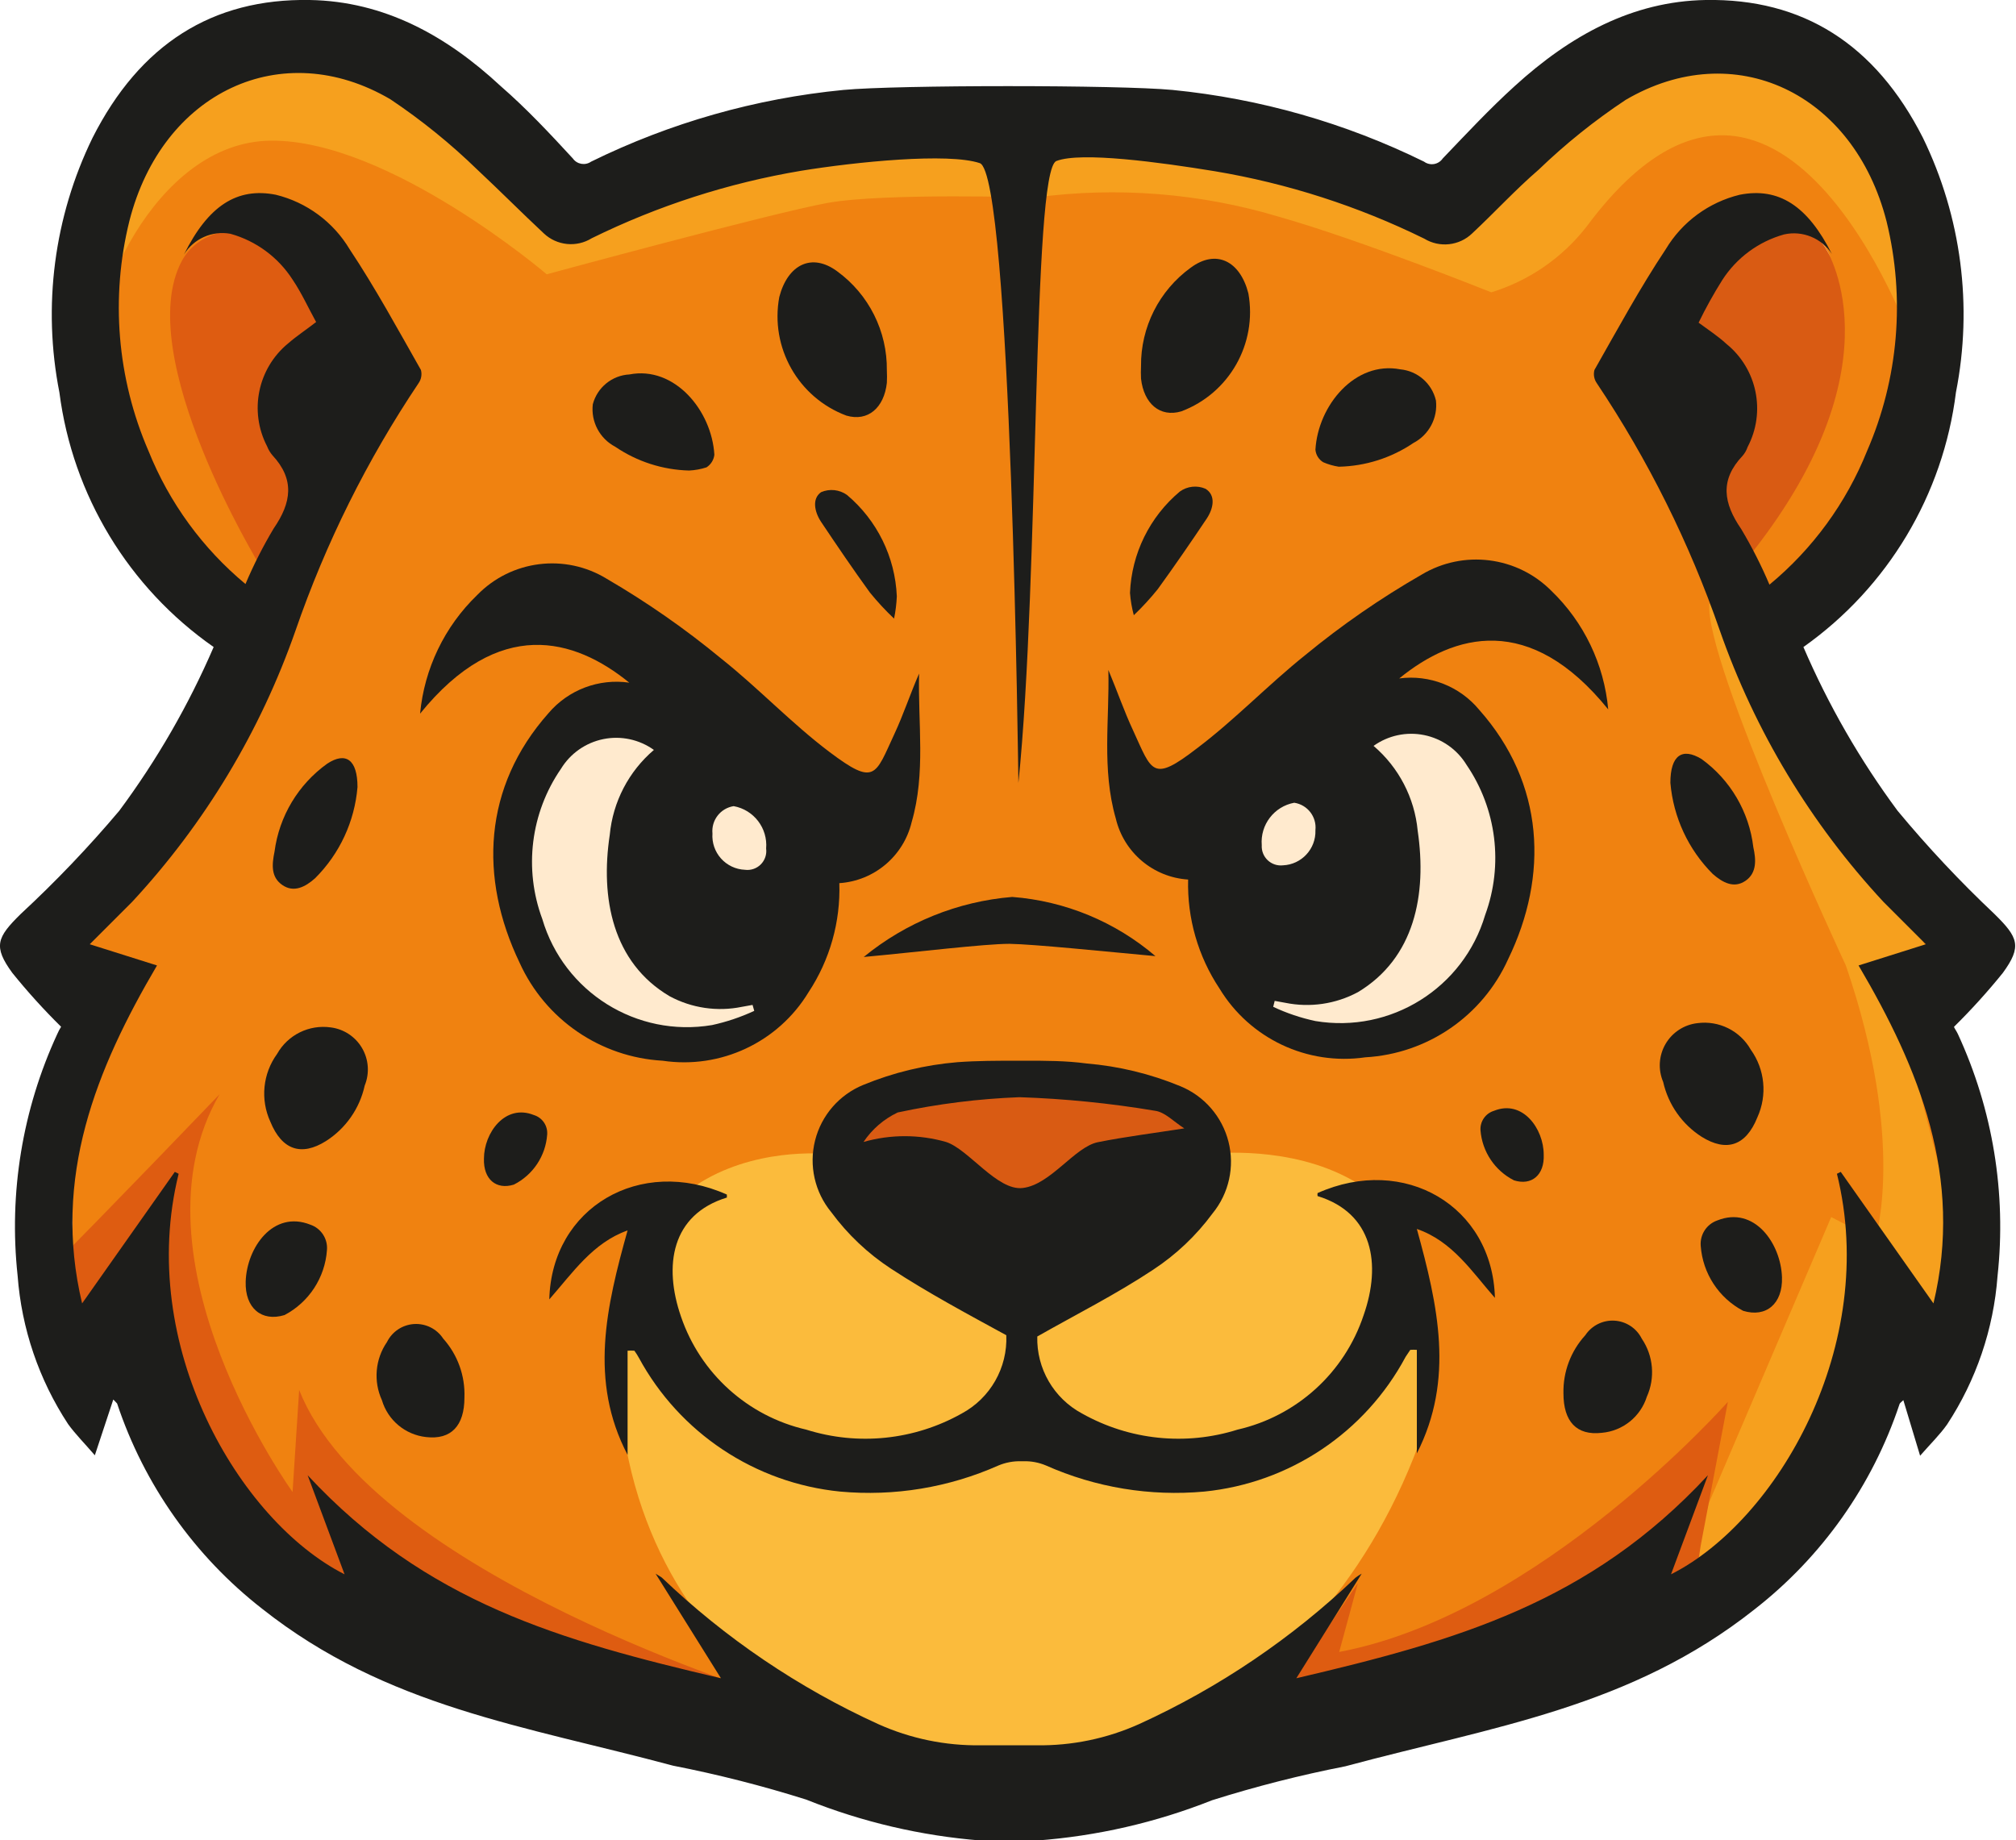
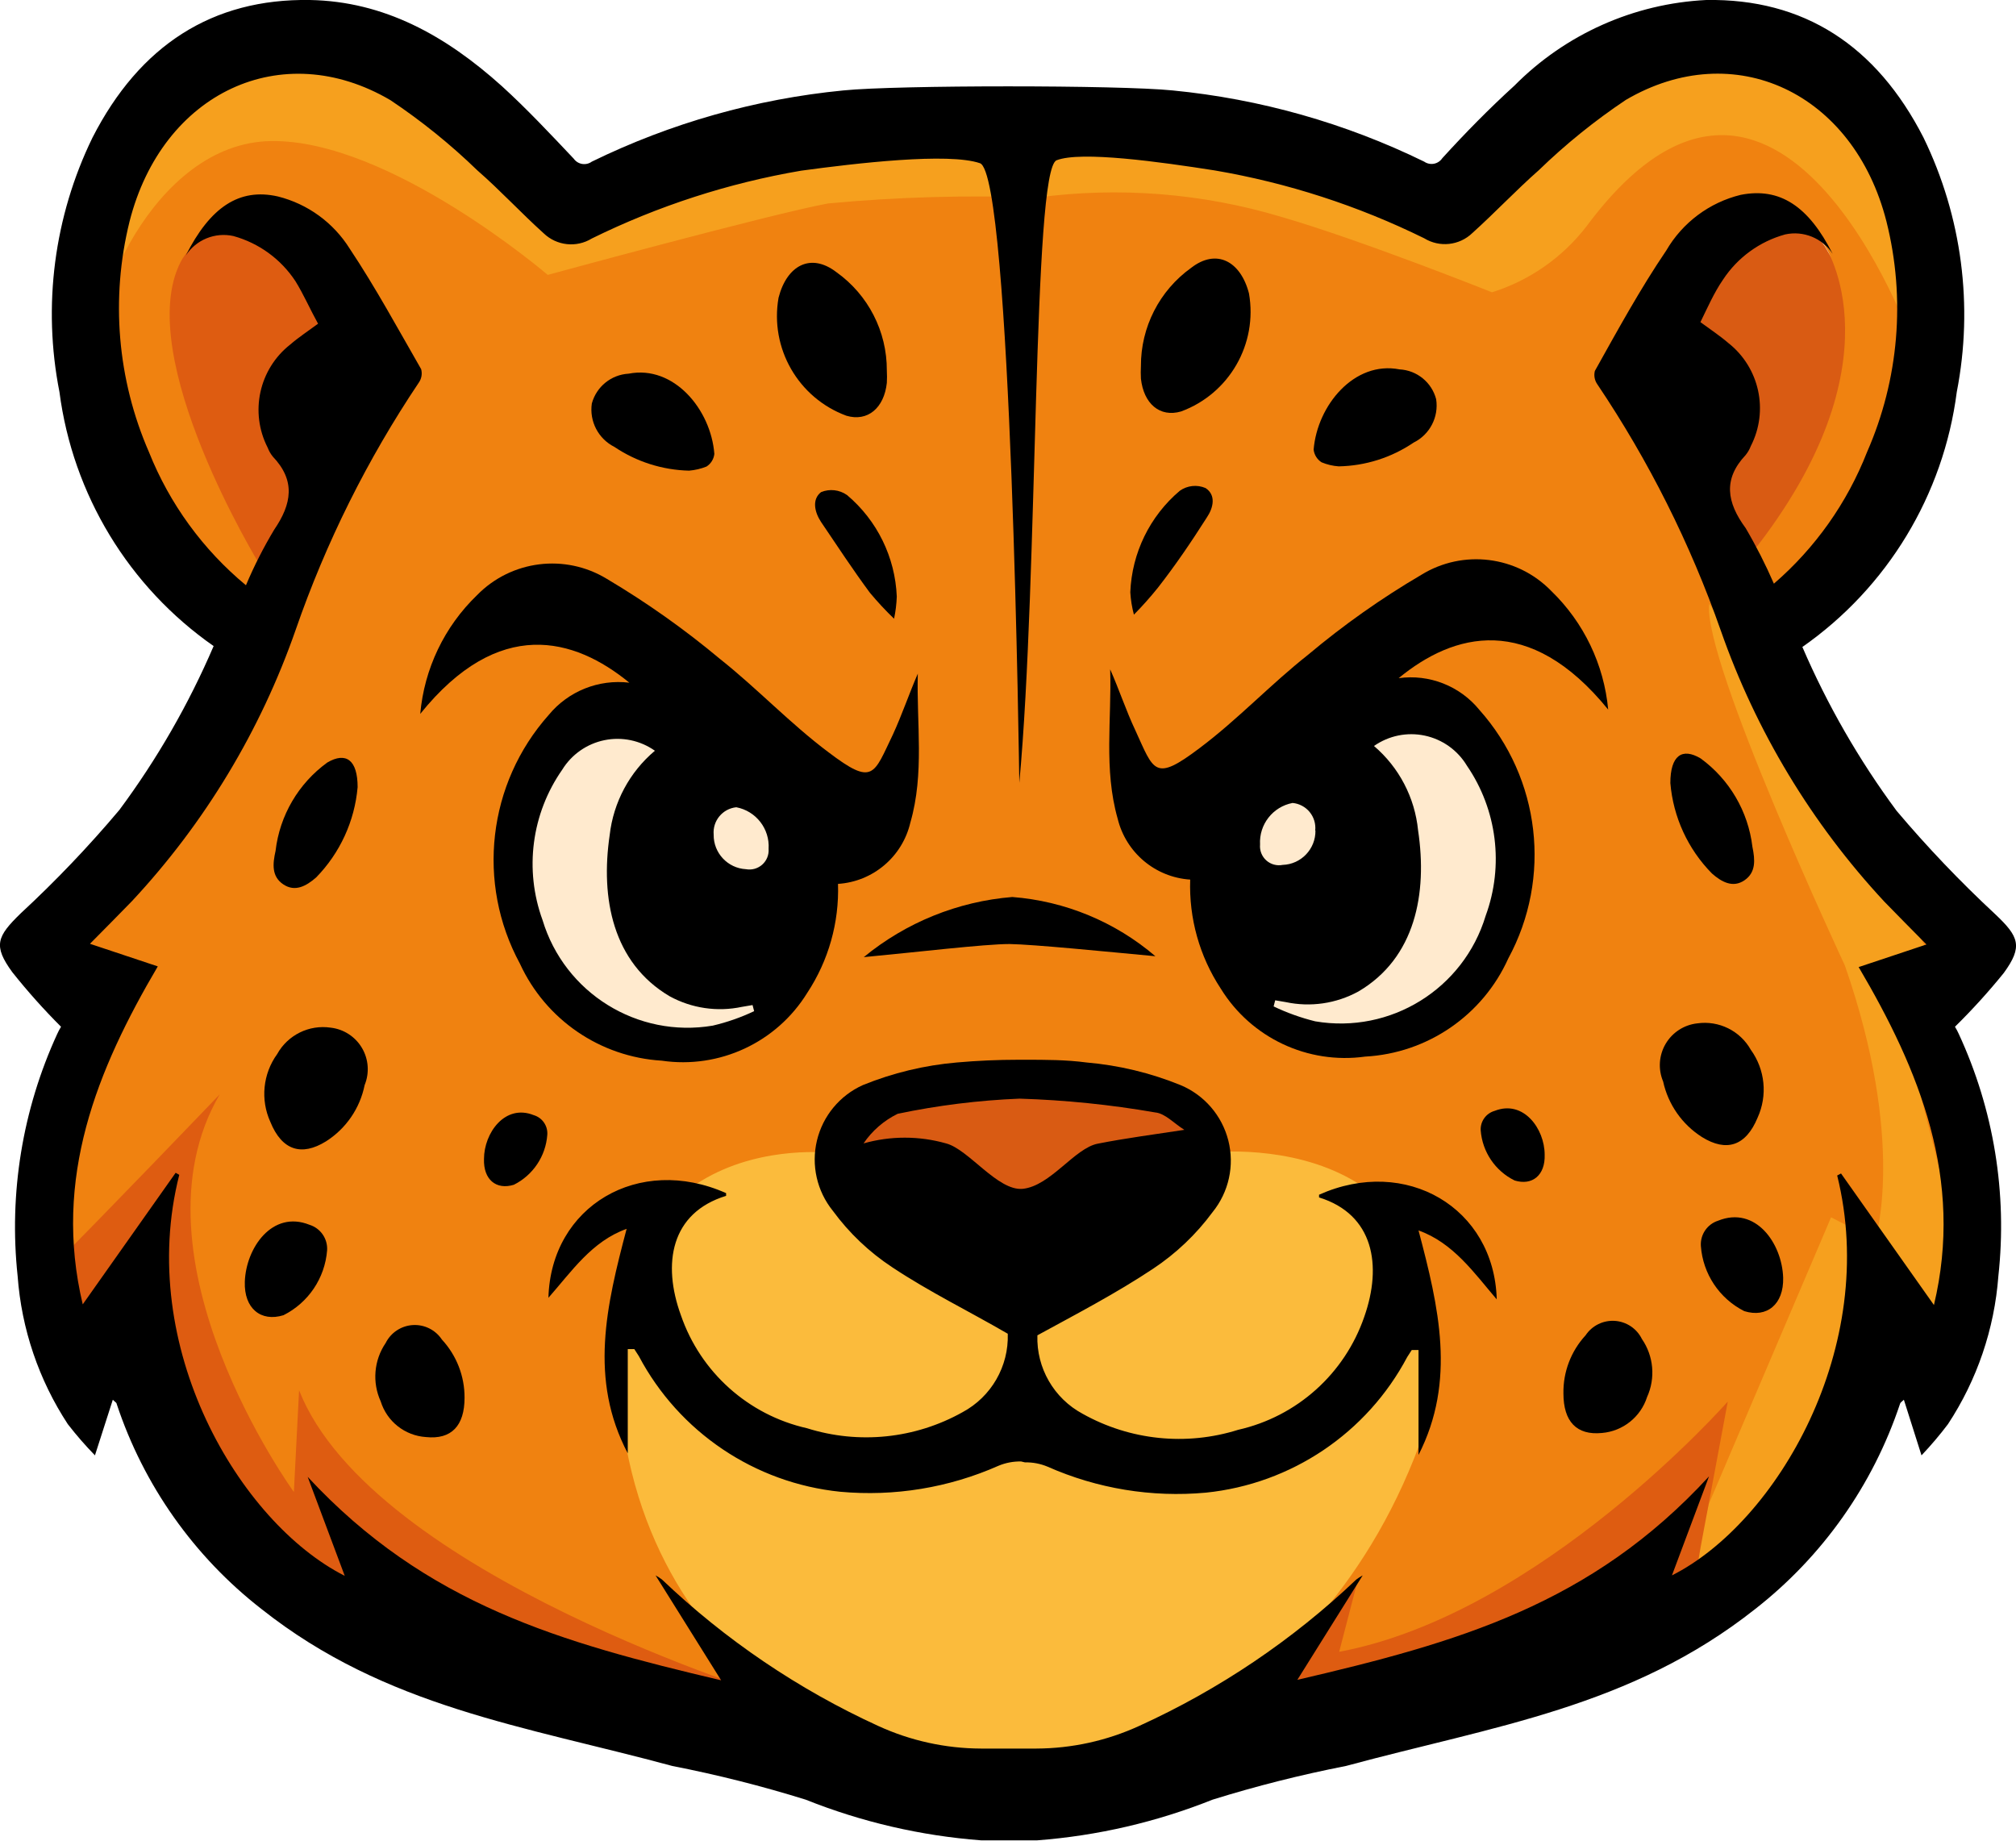
- <svg xmlns="http://www.w3.org/2000/svg" viewBox="0 0 95.02 86.73">
+ <svg xmlns="http://www.w3.org/2000/svg" viewBox="0 0 89.18 81.41">
  <defs>
-     <style>.cls-1{fill:#d95b13;}.cls-2{fill:#f6a01e;}.cls-3{fill:#f08210;}.cls-4{fill:#de5c11;}.cls-5{fill:#fbbb3c;}.cls-6{fill:#1d1d1b;}.cls-7{fill:#ffeace;}</style>
+     <style>.cls-1{fill:#d95b13;}.cls-2{fill:#f6a01e;}.cls-3{fill:#f08210;}.cls-4{fill:#de5c11;}.cls-5{fill:#fbbb3c;}.cls-6{fill:#ffeace;}</style>
  </defs>
  <g id="Capa_2" data-name="Capa 2">
    <g id="Capa_1-2" data-name="Capa 1">
      <g id="Guepardo">
-         <path class="cls-1" d="M78.58,14.67,83,10a3.63,3.63,0,0,1,3,1.62c.89,1.64,4.43,5.46-3.43,14.46l-2.29-3.79,1.15-3.89-.16-1.77Z" />
-         <polygon class="cls-2" points="89.64 14.63 88.84 6.59 84.15 2.16 76.69 2.43 70.99 6.86 67.72 9.32 53.26 5.91 47.08 5.98 27.19 8.88 13.28 1.27 6.1 5.83 3.96 15.46 20.01 13.44 49.87 11.16 62.39 12.2 69.11 15.38 73.79 15.38 76.81 11.43 79.03 7.54 82.18 7.41 86.02 10.92 89.39 16.13 89.64 14.63" />
-         <path class="cls-3" d="M90.1,16.07S83.83-1.5,74.79,10.67a9.06,9.06,0,0,1-4.5,3.11s-6.16-2.47-10-3.56a27.31,27.31,0,0,0-11.5-.91s-7.15-.23-9.81.26-13.21,3.36-13.21,3.36-7.44-6.35-13-6.3S4,14.69,4.52,17.27s6.76,11.15,6.76,11.15L8,38.94,3.49,43.5,3.37,64l3-.76L14.72,74.8l11.47,5.7,22.67,5.31,10.88-4L68,81l9.41-7.45-.33,1.83,7.25-4.8L88.27,60l3,2.78,1-9.82-4.42-6.88,5.08-2-7.19-6.73L76.07,17.06s1.8-4.39,4.92-6.39a3.49,3.49,0,0,1,5,.93S89.7,17,82.57,26.06l.94,1.79L88,24.07Z" />
-         <path class="cls-2" d="M80.53,70.88l5.78-13.51,2.07,1.07S89.87,53.86,87,45.51c0,0-6.72-14.39-6.43-17.08l8.11,12.29L91,45.05,89.64,48.2l2.94,11.42L91,64l-3.11-2.87L84,71.8l-4.25,2.29Z" />
-         <path class="cls-4" d="M80.16,72.85l1.28-6.77s-8.83,10-18.32,11.79L64,74.63l-4,5.88,2.79,1.58,10.93-4.22,6.14-3.07Z" />
-         <path class="cls-4" d="M8.56,12.32c-2.35,4.46,3.69,14.34,3.69,14.34L15,22.19l.28-5,.35-5.75S10.08,9.45,8.56,12.32Z" />
-         <path class="cls-4" d="M36.7,80.05S17.55,74.23,14.1,65.52l-.31,4.81s-7.94-11-3.44-18.75c0,0-5.91,6.16-7.72,7.94a12.23,12.23,0,0,0,.62,4.06l3.66-4.06s-1.83,5.16,5.17,12.1C22.38,81,36.7,80.05,36.7,80.05Z" />
-         <path class="cls-5" d="M47.27,84.67c-2.2,0-15.31-3.38-17.76-16.44-2.74-15.34,9.65-13.82,9.65-13.82l9,4.6,8.64-4.6s13.55-1.85,10.31,13C62.25,81.5,49.46,84.67,47.27,84.67Z" />
-         <path class="cls-6" d="M47.58,44.49c-1.18,0-4.47.4-6.87.62a12.69,12.69,0,0,1,7-2.83,11.77,11.77,0,0,1,6.75,2.79C52.06,44.85,48.76,44.51,47.58,44.49Z" />
-         <path class="cls-6" d="M53.44,29a12.66,12.66,0,0,0,1.13-1.23c.79-1.09,1.56-2.21,2.31-3.33.31-.47.44-1.09-.06-1.4a1.23,1.23,0,0,0-1.21.13,6.58,6.58,0,0,0-2.35,4.78A5.66,5.66,0,0,0,53.44,29Z" />
-         <path class="cls-6" d="M42.14,29.16A12.93,12.93,0,0,1,41,27.93c-.79-1.09-1.55-2.21-2.3-3.33-.31-.47-.44-1.09,0-1.4a1.25,1.25,0,0,1,1.22.13,6.61,6.61,0,0,1,2.35,4.78A6.68,6.68,0,0,1,42.14,29.16Z" />
-         <path class="cls-6" d="M48.13,68.88a2.6,2.6,0,0,0-1.07.2,15,15,0,0,1-7.46,1.23A12.16,12.16,0,0,1,30.11,64a3,3,0,0,0-.21-.33,2.05,2.05,0,0,0-.32,0v4.91c-1.83-3.49-1-7,0-10.58-1.64.58-2.59,2-3.69,3.25.11-4.33,4.28-6.77,8.37-4.94,0,0,0,.13,0,.14-2.61.8-3,3.2-2.16,5.62A8.17,8.17,0,0,0,38,67.39a9.27,9.27,0,0,0,7.33-.76,4,4,0,0,0,2.1-3.69c-1.83-1-3.7-2-5.44-3.14a10.93,10.93,0,0,1-2.81-2.66,3.84,3.84,0,0,1,1.51-6,14.87,14.87,0,0,1,4.43-1.07C46.06,50,47,50,48,50h.3c1,0,1.94,0,2.91.13a14.81,14.81,0,0,1,4.42,1.07,3.85,3.85,0,0,1,1.52,6,10.93,10.93,0,0,1-2.81,2.66c-1.75,1.16-3.62,2.1-5.45,3.14A4,4,0,0,0,51,66.63a9.27,9.27,0,0,0,7.33.76A8.18,8.18,0,0,0,64.27,62c.85-2.42.44-4.82-2.17-5.62a.49.49,0,0,1,0-.14c4.09-1.83,8.25.61,8.36,4.94-1.09-1.24-2-2.67-3.68-3.25,1,3.62,1.78,7.09,0,10.58V63.63a1.84,1.84,0,0,0-.31,0l-.22.33a12.13,12.13,0,0,1-9.49,6.35,15,15,0,0,1-7.46-1.23,2.55,2.55,0,0,0-1.06-.2Z" />
-         <path class="cls-1" d="M48.2,56c1.32-.15,2.45-1.94,3.55-2.16,1.3-.26,2.6-.42,4.07-.65-.48-.3-.91-.77-1.38-.83a48.18,48.18,0,0,0-6.39-.64,33.38,33.38,0,0,0-5.74.72,4,4,0,0,0-1.61,1.39,7.07,7.07,0,0,1,3.89,0C45.65,54.17,47,56.14,48.2,56Z" />
+         <path class="cls-1" d="M73.75,13.77l4.12-4.4a3.41,3.41,0,0,1,2.85,1.52c.83,1.54,4.15,5.12-3.22,13.57L75.35,20.9l1.07-3.65-.14-1.66Z" />
+         <polygon class="cls-2" points="84.13 13.73 83.38 6.18 78.98 2.03 71.98 2.29 66.63 6.44 63.56 8.74 49.99 5.55 44.19 5.61 25.52 8.33 12.46 1.19 5.72 5.47 3.71 14.51 18.78 12.61 46.81 10.47 58.55 11.45 64.86 14.44 69.26 14.44 72.09 10.73 74.18 7.08 77.13 6.95 80.74 10.25 83.9 15.14 84.13 13.73" />
+         <path class="cls-3" d="M84.57,15.08S78.68-1.41,70.19,10A8.48,8.48,0,0,1,66,12.93s-5.78-2.31-9.33-3.34a25.73,25.73,0,0,0-10.8-.85A70.55,70.55,0,0,0,36.63,9c-2.5.46-12.4,3.16-12.4,3.16s-7-6-12.24-5.92-8.22,7.57-7.75,10,6.35,10.47,6.35,10.47L7.47,36.55l-4.2,4.28L3.17,60.1,6,59.38,13.82,70.2l10.76,5.36,21.28,5,10.21-3.71L63.84,76l8.82-7-.31,1.72,6.8-4.51,3.7-9.89L85.65,59l.9-9.22-4.16-6.46,4.78-1.9-6.75-6.31L71.4,16s1.69-4.12,4.62-6a3.28,3.28,0,0,1,4.7.87S84.19,16,77.5,24.46l.88,1.68,4.24-3.55Z" />
+         <path class="cls-2" d="M75.59,66.53,81,53.85l1.95,1s1.39-4.3-1.34-12.14c0,0-6.31-13.5-6-16l7.6,11.54,2.18,4.06-1.24,3L86.89,56,85.37,60.1l-2.92-2.68-3.57,10-4,2.15Z" />
+         <path class="cls-4" d="M75.24,68.38,76.43,62s-8.28,9.4-17.19,11.07l.78-3-3.73,5.51,2.61,1.49,10.26-4,5.77-2.88Z" />
+         <path class="cls-4" d="M8,11.57C5.83,15.75,11.5,25,11.5,25L14,20.83l.27-4.73.32-5.39S9.46,8.87,8,11.57Z" />
+         <path class="cls-4" d="M34.45,75.13s-18-5.46-21.22-13.63L13,66S5.49,55.65,9.72,48.41c0,0-5.55,5.79-7.25,7.46a11.4,11.4,0,0,0,.58,3.8l3.44-3.8S4.77,60.7,11.34,67.22C21,76.05,34.45,75.13,34.45,75.13Z" />
+         <path class="cls-5" d="M44.36,79.47C42.31,79.47,30,76.3,27.7,64c-2.58-14.4,9.05-13,9.05-13l8.45,4.32,8.11-4.32S66,49.33,63,63.32C58.43,76.49,46.42,79.47,44.36,79.47Z" />
+         <path d="M44.66,41.76c-1.11,0-4.2.37-6.45.58a11.87,11.87,0,0,1,6.57-2.66,11.05,11.05,0,0,1,6.33,2.62C48.86,42.09,45.76,41.78,44.66,41.76Z" />
+         <path d="M50.16,27.19A15.7,15.7,0,0,0,51.22,26C52,25,52.68,24,53.38,22.9c.3-.44.42-1-.05-1.31a1.17,1.17,0,0,0-1.14.12A6.2,6.2,0,0,0,50,26.2,5,5,0,0,0,50.16,27.19Z" />
+         <path d="M39.55,27.37a14.34,14.34,0,0,1-1.07-1.15c-.74-1-1.45-2.08-2.16-3.13-.29-.44-.41-1,0-1.32a1.2,1.2,0,0,1,1.15.13,6.2,6.2,0,0,1,2.2,4.49A5.69,5.69,0,0,1,39.55,27.37Z" />
+         <path d="M45.17,64.65a2.46,2.46,0,0,0-1,.19,14.11,14.11,0,0,1-7,1.15,11.39,11.39,0,0,1-8.91-6l-.2-.31h-.29v4.61c-1.72-3.27-.95-6.53-.05-9.93-1.54.55-2.43,1.88-3.46,3.05.11-4.06,4-6.35,7.86-4.63,0,0,0,.12,0,.12-2.45.75-2.83,3-2,5.28a7.69,7.69,0,0,0,5.58,5,8.72,8.72,0,0,0,6.88-.71,3.8,3.8,0,0,0,2-3.47c-1.72-1-3.47-1.85-5.11-2.94a10.24,10.24,0,0,1-2.63-2.5A3.61,3.61,0,0,1,38.17,48a14.29,14.29,0,0,1,4.16-1c.9-.08,1.81-.12,2.72-.12h.29c.91,0,1.82,0,2.72.12a14.29,14.29,0,0,1,4.16,1,3.62,3.62,0,0,1,1.42,5.62A10.44,10.44,0,0,1,51,56.13c-1.64,1.09-3.39,2-5.11,2.94a3.8,3.8,0,0,0,2,3.47,8.72,8.72,0,0,0,6.88.71,7.69,7.69,0,0,0,5.58-5c.8-2.27.42-4.53-2-5.28,0,0,0-.08,0-.12,3.84-1.72,7.75.57,7.86,4.63-1-1.17-1.92-2.5-3.46-3.05.9,3.4,1.67,6.66,0,9.93V59.72h-.3l-.2.31a11.39,11.39,0,0,1-8.91,6,14.11,14.11,0,0,1-7-1.15,2.46,2.46,0,0,0-1-.19Z" />
+         <path class="cls-1" d="M45.24,52.59c1.24-.13,2.3-1.81,3.33-2,1.22-.24,2.44-.4,3.82-.61-.45-.28-.85-.73-1.29-.77a42.61,42.61,0,0,0-6-.61,32.75,32.75,0,0,0-5.39.67,3.89,3.89,0,0,0-1.51,1.31,6.69,6.69,0,0,1,3.65,0C42.85,50.84,44.13,52.69,45.24,52.59Z" />
        <g id="ojos">
-           <ellipse class="cls-7" cx="63.67" cy="41" rx="7.32" ry="7.84" />
-           <ellipse class="cls-7" cx="31.9" cy="41.2" rx="7.32" ry="7.84" />
-           <path class="cls-6" d="M69.72,33.46c3.08,3.47,3.28,7.81,1.36,11.76a7.87,7.87,0,0,1-6.73,4.62,6.88,6.88,0,0,1-6.87-3.24A8.86,8.86,0,0,1,56,41.46a3.75,3.75,0,0,1-3.41-2.88c-.67-2.33-.29-4.69-.35-7,.42,1,.74,1.94,1.17,2.86.89,1.94.9,2.46,3,.84,1.78-1.34,3.36-3,5.11-4.4A39.9,39.9,0,0,1,67,27.09a5,5,0,0,1,6.12.76,8.87,8.87,0,0,1,2.68,5.59c-3.7-4.58-7.26-3.57-9.85-1.46A4.18,4.18,0,0,1,69.72,33.46ZM62,48.13a7.12,7.12,0,0,0,8-5,7.79,7.79,0,0,0-.88-7.08,3.05,3.05,0,0,0-4.38-.89,6,6,0,0,1,2.08,4c.44,3-.14,6-2.82,7.61a5.09,5.09,0,0,1-3.42.5l-.5-.09-.07.28A9.12,9.12,0,0,0,62,48.13Zm0-9a1.18,1.18,0,0,0-1-1.29,1.88,1.88,0,0,0-1.53,2,.9.9,0,0,0,1,.95A1.6,1.6,0,0,0,62,39.14Z" />
-           <path class="cls-6" d="M29.66,32.18c-2.59-2.11-6.15-3.12-9.86,1.46a8.93,8.93,0,0,1,2.69-5.59,4.93,4.93,0,0,1,6.12-.76A40.54,40.54,0,0,1,34,31.05c1.75,1.39,3.32,3.06,5.1,4.4,2.15,1.62,2.15,1.1,3.05-.84.43-.92.75-1.9,1.17-2.86-.06,2.34.32,4.7-.35,7a3.76,3.76,0,0,1-3.41,2.88,8.8,8.8,0,0,1-1.45,5.14A6.86,6.86,0,0,1,31.23,50a7.88,7.88,0,0,1-6.74-4.62c-1.92-4-1.72-8.29,1.36-11.76A4.2,4.2,0,0,1,29.66,32.18Zm5.89,15.47-.08-.28-.5.09a5.05,5.05,0,0,1-3.41-.5c-2.69-1.59-3.27-4.63-2.82-7.61a6,6,0,0,1,2.08-4,3.05,3.05,0,0,0-4.38.89,7.73,7.73,0,0,0-.88,7.08,7.11,7.11,0,0,0,8,5A9.52,9.52,0,0,0,35.55,47.65ZM35.11,41a.89.89,0,0,0,1-1,1.87,1.87,0,0,0-1.53-2,1.19,1.19,0,0,0-1,1.29A1.6,1.6,0,0,0,35.11,41Z" />
+           <ellipse class="cls-6" cx="59.76" cy="38.48" rx="6.87" ry="7.36" />
+           <ellipse class="cls-6" cx="29.94" cy="38.67" rx="6.87" ry="7.36" />
+           <path d="M65.44,31.4a9.63,9.63,0,0,1,1.28,11,7.38,7.38,0,0,1-6.33,4.34A6.46,6.46,0,0,1,54,43.73a8.25,8.25,0,0,1-1.35-4.82,3.54,3.54,0,0,1-3.21-2.7c-.62-2.18-.26-4.4-.33-6.6.4.9.7,1.82,1.11,2.69.83,1.81.84,2.31,2.85.79,1.68-1.26,3.15-2.83,4.8-4.13a36.48,36.48,0,0,1,5-3.53,4.63,4.63,0,0,1,5.75.71,8.38,8.38,0,0,1,2.52,5.25C67.64,27.08,64.3,28,61.87,30A3.91,3.91,0,0,1,65.44,31.4ZM58.18,45.18a6.7,6.7,0,0,0,7.54-4.67,7.3,7.3,0,0,0-.83-6.64A2.87,2.87,0,0,0,60.78,33a5.63,5.63,0,0,1,1.95,3.73c.42,2.79-.12,5.65-2.64,7.13a4.66,4.66,0,0,1-3.21.47l-.47-.08-.07.27A9.59,9.59,0,0,0,58.18,45.18Zm0-8.44a1.11,1.11,0,0,0-1-1.22,1.77,1.77,0,0,0-1.44,1.84.84.84,0,0,0,1,.9A1.5,1.5,0,0,0,58.19,36.74Z" />
+           <path d="M27.84,30.2c-2.44-2-5.78-2.93-9.25,1.38a8.31,8.31,0,0,1,2.51-5.25,4.65,4.65,0,0,1,5.75-.72,38.18,38.18,0,0,1,5,3.54c1.64,1.3,3.12,2.87,4.79,4.12,2,1.52,2,1,2.86-.78.4-.87.71-1.79,1.1-2.69-.06,2.19.3,4.41-.33,6.59a3.52,3.52,0,0,1-3.2,2.71,8.26,8.26,0,0,1-1.36,4.82,6.46,6.46,0,0,1-6.44,3A7.39,7.39,0,0,1,23,42.63a9.64,9.64,0,0,1,1.27-11A4,4,0,0,1,27.84,30.2Zm5.52,14.53-.07-.27-.47.08a4.65,4.65,0,0,1-3.2-.47c-2.52-1.49-3.06-4.34-2.65-7.13a5.72,5.72,0,0,1,2-3.73,2.87,2.87,0,0,0-4.1.84A7.26,7.26,0,0,0,24,40.7a6.7,6.7,0,0,0,7.53,4.67A9.14,9.14,0,0,0,33.36,44.73ZM33,38.45a.85.85,0,0,0,1-.9,1.76,1.76,0,0,0-1.43-1.84,1.12,1.12,0,0,0-1,1.21A1.51,1.51,0,0,0,33,38.45Z" />
        </g>
        <g id="manchas">
-           <path class="cls-6" d="M53.78,17.26a5.8,5.8,0,0,0,0,.59c.13,1.17.89,1.84,1.9,1.54a5,5,0,0,0,3.16-5.56c-.39-1.53-1.52-2.1-2.72-1.21A5.66,5.66,0,0,0,53.78,17.26Z" />
-           <path class="cls-6" d="M73.69,65.68c0,1.32.61,2,1.81,1.86a2.45,2.45,0,0,0,2.12-1.7,2.82,2.82,0,0,0-.24-2.74,1.54,1.54,0,0,0-2.66-.16A3.93,3.93,0,0,0,73.69,65.68Z" />
-           <path class="cls-6" d="M80.21,53.59c1.16.72,2.08.43,2.62-.92a3.2,3.2,0,0,0-.31-3.19A2.51,2.51,0,0,0,80,48.23,2,2,0,0,0,78.39,51,4.15,4.15,0,0,0,80.21,53.59Z" />
-           <path class="cls-6" d="M63.1,22a6.51,6.51,0,0,0,3.52-1.12,2,2,0,0,0,1.06-2A1.91,1.91,0,0,0,66,17.41c-2.13-.41-3.88,1.7-4,3.79a.77.77,0,0,0,.37.59A3,3,0,0,0,63.1,22Z" />
-           <path class="cls-6" d="M80.16,58.73a3.77,3.77,0,0,0,2,3.06c1.08.33,1.87-.33,1.83-1.58-.05-1.59-1.3-3.38-3.05-2.68A1.17,1.17,0,0,0,80.16,58.73Z" />
-           <path class="cls-6" d="M69.78,53.28a2.9,2.9,0,0,0,1.58,2.36c.83.26,1.44-.25,1.4-1.21,0-1.23-1-2.61-2.34-2.07A.9.9,0,0,0,69.78,53.28Z" />
-           <path class="cls-6" d="M78.73,36.9a6.91,6.91,0,0,0,2,4.3c.47.41,1,.69,1.54.32s.5-1,.37-1.58a6,6,0,0,0-2.44-4.16C79.28,35.22,78.73,35.61,78.73,36.9Z" />
-           <path class="cls-6" d="M41.8,17.46a5.8,5.8,0,0,1,0,.59c-.13,1.17-.89,1.84-1.91,1.54A5,5,0,0,1,36.73,14c.4-1.53,1.53-2.1,2.73-1.21A5.69,5.69,0,0,1,41.8,17.46Z" />
-           <path class="cls-6" d="M21.89,65.88c0,1.32-.62,2-1.81,1.86A2.45,2.45,0,0,1,18,66a2.79,2.79,0,0,1,.24-2.74,1.53,1.53,0,0,1,2.65-.16A3.94,3.94,0,0,1,21.89,65.88Z" />
-           <path class="cls-6" d="M15.36,53.79c-1.15.72-2.07.43-2.62-.92a3.18,3.18,0,0,1,.32-3.19,2.5,2.5,0,0,1,2.53-1.25,2,2,0,0,1,1.6,2.74A4.16,4.16,0,0,1,15.36,53.79Z" />
-           <path class="cls-6" d="M32.48,22.18A6.48,6.48,0,0,1,29,21.06a2,2,0,0,1-1.06-2,1.89,1.89,0,0,1,1.73-1.41c2.12-.41,3.88,1.7,4,3.79a.82.82,0,0,1-.37.59A3.13,3.13,0,0,1,32.48,22.18Z" />
-           <path class="cls-6" d="M15.41,58.93a3.76,3.76,0,0,1-2,3.06c-1.08.33-1.87-.33-1.83-1.58.05-1.59,1.29-3.38,3.05-2.68A1.16,1.16,0,0,1,15.41,58.93Z" />
-           <path class="cls-6" d="M25.79,53.48a2.87,2.87,0,0,1-1.57,2.36c-.83.26-1.44-.25-1.41-1.22,0-1.22,1-2.6,2.35-2.06A.89.89,0,0,1,25.79,53.48Z" />
-           <path class="cls-6" d="M16.85,37.1a6.87,6.87,0,0,1-2,4.3c-.46.41-1,.69-1.54.32s-.5-.95-.37-1.58A6.07,6.07,0,0,1,15.42,36C16.3,35.42,16.85,35.81,16.85,37.1Z" />
+           <path d="M50.47,16.2a5,5,0,0,0,0,.55c.12,1.1.83,1.73,1.78,1.45a4.7,4.7,0,0,0,3-5.22c-.37-1.43-1.44-2-2.56-1.13A5.32,5.32,0,0,0,50.47,16.2Z" />
+           <path d="M69.16,61.64c0,1.24.58,1.86,1.7,1.75a2.3,2.3,0,0,0,2-1.59,2.62,2.62,0,0,0-.23-2.57,1.44,1.44,0,0,0-2.49-.16A3.7,3.7,0,0,0,69.16,61.64Z" />
+           <path d="M75.29,50.3c1.08.67,1.94.4,2.46-.86a3,3,0,0,0-.3-3,2.34,2.34,0,0,0-2.37-1.17,1.86,1.86,0,0,0-1.51,2.57A3.9,3.9,0,0,0,75.29,50.3Z" />
+           <path d="M59.22,20.63a6.1,6.1,0,0,0,3.31-1.05,1.83,1.83,0,0,0,1-1.92,1.77,1.77,0,0,0-1.62-1.32c-2-.39-3.64,1.59-3.8,3.55a.77.77,0,0,0,.35.56A2.4,2.4,0,0,0,59.22,20.63Z" />
+           <path d="M75.24,55.12A3.51,3.51,0,0,0,77.16,58c1,.31,1.75-.3,1.72-1.48C78.83,55,77.66,53.33,76,54A1.1,1.1,0,0,0,75.24,55.12Z" />
+           <path d="M65.5,50A2.7,2.7,0,0,0,67,52.22c.78.24,1.36-.23,1.33-1.14,0-1.15-.94-2.44-2.21-1.94A.85.85,0,0,0,65.5,50Z" />
+           <path d="M73.89,34.64a6.47,6.47,0,0,0,1.84,4c.43.38.93.65,1.44.3s.47-.9.35-1.48a5.67,5.67,0,0,0-2.29-3.91C74.41,33.06,73.89,33.42,73.89,34.64Z" />
+           <path d="M39.23,16.39a5,5,0,0,1,0,.55c-.12,1.1-.84,1.73-1.79,1.45a4.7,4.7,0,0,1-3-5.22c.37-1.44,1.43-2,2.56-1.13A5.31,5.31,0,0,1,39.23,16.39Z" />
+           <path d="M20.55,61.83c0,1.24-.58,1.86-1.71,1.74a2.25,2.25,0,0,1-2-1.58,2.64,2.64,0,0,1,.22-2.58,1.44,1.44,0,0,1,2.49-.15A3.76,3.76,0,0,1,20.55,61.83Z" />
+           <path d="M14.42,50.49c-1.08.67-1.95.4-2.46-.86a3,3,0,0,1,.3-3,2.32,2.32,0,0,1,2.37-1.17A1.85,1.85,0,0,1,16.13,48,3.85,3.85,0,0,1,14.42,50.49Z" />
+           <path d="M30.48,20.82a6.18,6.18,0,0,1-3.3-1.05,1.85,1.85,0,0,1-1-1.92,1.79,1.79,0,0,1,1.63-1.32c2-.39,3.64,1.59,3.79,3.55a.76.76,0,0,1-.35.56A2.7,2.7,0,0,1,30.48,20.82Z" />
+           <path d="M14.47,55.31a3.52,3.52,0,0,1-1.93,2.87c-1,.31-1.75-.3-1.71-1.48.05-1.49,1.21-3.18,2.86-2.52A1.11,1.11,0,0,1,14.47,55.31Z" />
+           <path d="M24.21,50.2a2.69,2.69,0,0,1-1.48,2.21c-.78.24-1.35-.23-1.32-1.14,0-1.15.93-2.45,2.2-1.94A.84.84,0,0,1,24.21,50.2Z" />
+           <path d="M15.82,34.82a6.53,6.53,0,0,1-1.84,4c-.44.38-.93.65-1.45.3s-.47-.9-.34-1.48a5.63,5.63,0,0,1,2.29-3.91C15.3,33.25,15.82,33.61,15.82,34.82Z" />
        </g>
-         <path class="cls-6" d="M46.18,7.69c-1.49-.5-5.84-.06-8.42.36a35.8,35.8,0,0,0-9.87,3.18A1.86,1.86,0,0,1,25.63,11c-1.07-1-2.06-2-3.13-3a29.07,29.07,0,0,0-4.1-3.32c-5.11-3-10.75-.35-12.3,5.73A17,17,0,0,0,7,21.26a15.83,15.83,0,0,0,4.57,6.27,21.35,21.35,0,0,1,1.33-2.62c.84-1.22,1-2.31-.06-3.45a1.46,1.46,0,0,1-.25-.42,3.93,3.93,0,0,1,1-4.86c.39-.34.82-.62,1.31-1-.37-.67-.69-1.38-1.11-2a5.11,5.11,0,0,0-2.93-2.16A2.12,2.12,0,0,0,8.67,12C9.81,9.7,11.17,8.82,13,9.18a5.61,5.61,0,0,1,3.48,2.57c1.21,1.82,2.27,3.77,3.36,5.69a.75.75,0,0,1-.11.62,50.58,50.58,0,0,0-5.8,11.66A36.47,36.47,0,0,1,6.23,42.51l-2,2,3.17,1c-2.86,4.86-4.95,10-3.53,15.93l4.37-6.2.18.09c-2,8.07,2.85,16.36,7.82,18.88l-1.74-4.67c5.57,6,11.92,7.8,19.48,9.57l-3.08-4.93c.17.11.24.14.3.19a36.9,36.9,0,0,0,10.19,6.9,11.38,11.38,0,0,0,4.84,1h2.62a11.38,11.38,0,0,0,4.84-1,37,37,0,0,0,10.2-6.9,2.36,2.36,0,0,1,.29-.19l-3.08,4.93c7.56-1.77,13.83-3.56,19.4-9.57l-1.74,4.67c5-2.52,9.82-10.81,7.82-18.88l.18-.09,4.37,6.2c1.42-5.94-.67-11.07-3.53-15.93l3.17-1-2-2a36.47,36.47,0,0,1-7.71-12.79,51,51,0,0,0-5.8-11.66.75.75,0,0,1-.11-.62c1.09-1.92,2.15-3.87,3.36-5.69A5.61,5.61,0,0,1,82,9.18c1.84-.36,3.2.52,4.34,2.79a2.13,2.13,0,0,0-2.25-.92,5.09,5.09,0,0,0-2.92,2.16,21.22,21.22,0,0,0-1.11,2c.49.36.92.64,1.31,1a3.91,3.91,0,0,1,1,4.86,1.24,1.24,0,0,1-.24.42c-1.08,1.14-.9,2.23-.06,3.45a21.35,21.35,0,0,1,1.33,2.62A15.83,15.83,0,0,0,88,21.26a17,17,0,0,0,.92-10.82c-1.55-6.08-7.19-8.73-12.3-5.73A29.07,29.07,0,0,0,72.52,8c-1.08.93-2.06,2-3.13,3a1.86,1.86,0,0,1-2.26.25,35.76,35.76,0,0,0-9.88-3.18c-2.57-.42-6.31-.93-7.46-.48S49,27.18,48,36.91C48,36.91,47.67,8.2,46.18,7.69Zm9.09-3.45A34.58,34.58,0,0,1,67.12,7.62.62.62,0,0,0,68,7.47c1.11-1.16,2.21-2.34,3.39-3.41,2.62-2.39,5.55-4,9-4.06,4.58-.08,8,2.08,10.24,6.49a19,19,0,0,1,1.56,12A17.33,17.33,0,0,1,85,30.5a38.58,38.58,0,0,0,4.44,7.72A54.78,54.78,0,0,0,94,43.08c1.13,1.11,1.31,1.53.4,2.78a30.31,30.31,0,0,1-2.3,2.54c0,.05.11.19.18.34a21.62,21.62,0,0,1,1.87,11.41,14.74,14.74,0,0,1-2.38,7c-.34.48-.77.9-1.27,1.47L89.71,66c-.11.11-.17.14-.18.19a20.47,20.47,0,0,1-6.83,9.67c-5.86,4.64-12.31,5.52-19.29,7.4a57.74,57.74,0,0,0-6.28,1.6,28,28,0,0,1-8.27,1.9H46.24A28.09,28.09,0,0,1,38,84.83a57.74,57.74,0,0,0-6.28-1.6c-7-1.88-13.51-2.76-19.37-7.4a20.47,20.47,0,0,1-6.83-9.67s-.07-.08-.18-.19L4.47,68.6c-.49-.57-.92-1-1.26-1.47a14.74,14.74,0,0,1-2.38-7A21.62,21.62,0,0,1,2.7,48.74a2.34,2.34,0,0,1,.18-.34,30.31,30.31,0,0,1-2.3-2.54c-.91-1.25-.73-1.67.4-2.78a54.67,54.67,0,0,0,4.64-4.86,38.62,38.62,0,0,0,4.45-7.72,17.33,17.33,0,0,1-7.27-12,19,19,0,0,1,1.56-12Q7.71-.12,14.6,0c3.5.06,6.43,1.67,9,4.06C24.83,5.13,25.93,6.31,27,7.47a.62.62,0,0,0,.86.15A34.52,34.52,0,0,1,39.75,4.24C42.27,4,52.75,4,55.27,4.24Z" />
+         <path d="M43.35,7.22c-1.4-.48-5.48,0-7.91.33a33.87,33.87,0,0,0-9.26,3,1.75,1.75,0,0,1-2.13-.23c-1-.9-1.92-1.9-2.93-2.78a27.45,27.45,0,0,0-3.85-3.11C12.47,1.61,7.18,4.09,5.73,9.8A15.94,15.94,0,0,0,6.59,20a14.76,14.76,0,0,0,4.29,5.89,19.48,19.48,0,0,1,1.25-2.46c.78-1.14.95-2.17-.06-3.23a1.44,1.44,0,0,1-.23-.4,3.67,3.67,0,0,1,1-4.56c.37-.32.77-.58,1.23-.92-.35-.63-.64-1.3-1-1.88a4.82,4.82,0,0,0-2.75-2,2,2,0,0,0-2.1.86c1.07-2.12,2.35-3,4.07-2.61A5.25,5.25,0,0,1,15.47,11c1.14,1.71,2.13,3.54,3.16,5.33a.71.71,0,0,1-.1.59,47.58,47.58,0,0,0-5.45,10.94,34,34,0,0,1-7.24,12c-.58.6-1.17,1.19-1.86,1.89l3,1c-2.69,4.57-4.65,9.37-3.32,14.95l4.11-5.82.16.09C6,59.57,10.59,67.35,15.25,69.71l-1.64-4.38c5.24,5.65,11.2,7.33,18.29,9L29,69.69a2,2,0,0,1,.28.18,35,35,0,0,0,9.57,6.48,11,11,0,0,0,4.54,1h2.46a11,11,0,0,0,4.54-1A35,35,0,0,0,60,69.87a2,2,0,0,1,.28-.18l-2.89,4.62c7.09-1.65,13-3.33,18.21-9l-1.64,4.38C78.6,67.35,83.15,59.57,81.27,52l.17-.09,4.11,5.82c1.33-5.58-.64-10.38-3.33-14.95l3-1c-.69-.7-1.28-1.29-1.86-1.89a34.18,34.18,0,0,1-7.24-12A48,48,0,0,0,70.66,17a.72.72,0,0,1-.11-.59c1-1.79,2-3.62,3.16-5.33A5.25,5.25,0,0,1,77,8.62c1.73-.34,3,.49,4.07,2.61a2,2,0,0,0-2.1-.86,4.82,4.82,0,0,0-2.75,2c-.4.58-.69,1.25-1,1.88.46.34.86.6,1.23.92a3.67,3.67,0,0,1,1,4.56,1.44,1.44,0,0,1-.23.4c-1,1.06-.84,2.09,0,3.23a22.56,22.56,0,0,1,1.25,2.46A14.84,14.84,0,0,0,82.59,20,15.8,15.8,0,0,0,83.45,9.8C82,4.09,76.71,1.61,71.92,4.42a27.45,27.45,0,0,0-3.85,3.11c-1,.88-1.94,1.88-2.94,2.78a1.75,1.75,0,0,1-2.13.23,33.87,33.87,0,0,0-9.26-3c-2.42-.38-5.93-.87-7-.45s-.8,18.41-1.65,27.54C45.09,34.64,44.75,7.7,43.35,7.22ZM51.87,4A32.53,32.53,0,0,1,63,7.15.57.57,0,0,0,63.8,7c1-1.1,2.08-2.2,3.19-3.21A12.83,12.83,0,0,1,75.48,0c4.3-.07,7.52,2,9.61,6.09a17.89,17.89,0,0,1,1.47,11.25,16.31,16.31,0,0,1-6.83,11.28,36.39,36.39,0,0,0,4.17,7.25,52.37,52.37,0,0,0,4.36,4.57c1.06,1,1.23,1.43.38,2.6a28.3,28.3,0,0,1-2.16,2.38,2.68,2.68,0,0,1,.17.32A20.25,20.25,0,0,1,88.4,56.45,13.78,13.78,0,0,1,86.17,63,16.25,16.25,0,0,1,85,64.38l-.78-2.46c-.11.1-.16.13-.17.18a19.24,19.24,0,0,1-6.41,9.08c-5.5,4.35-11.56,5.17-18.1,6.94a56,56,0,0,0-5.9,1.49,26.26,26.26,0,0,1-7.76,1.8H43.4a26.26,26.26,0,0,1-7.76-1.8,56,56,0,0,0-5.9-1.49c-6.54-1.77-12.68-2.59-18.17-6.94A19.1,19.1,0,0,1,5.16,62.1c0-.05-.07-.08-.17-.18L4.2,64.38A16.25,16.25,0,0,1,3,63,13.78,13.78,0,0,1,.78,56.45,20.45,20.45,0,0,1,2.53,45.74a2.68,2.68,0,0,1,.17-.32A28.3,28.3,0,0,1,.54,43c-.85-1.17-.68-1.57.38-2.6a50.92,50.92,0,0,0,4.36-4.57,35.91,35.91,0,0,0,4.17-7.25A16.27,16.27,0,0,1,2.63,17.34,17.82,17.82,0,0,1,4.09,6.09C6.18,2,9.4-.07,13.71,0c3.28.06,6,1.57,8.49,3.81,1.1,1,2.14,2.11,3.18,3.21a.57.57,0,0,0,.8.13A32.53,32.53,0,0,1,37.31,4C39.68,3.76,49.51,3.76,51.87,4Z" />
      </g>
    </g>
  </g>
</svg>
